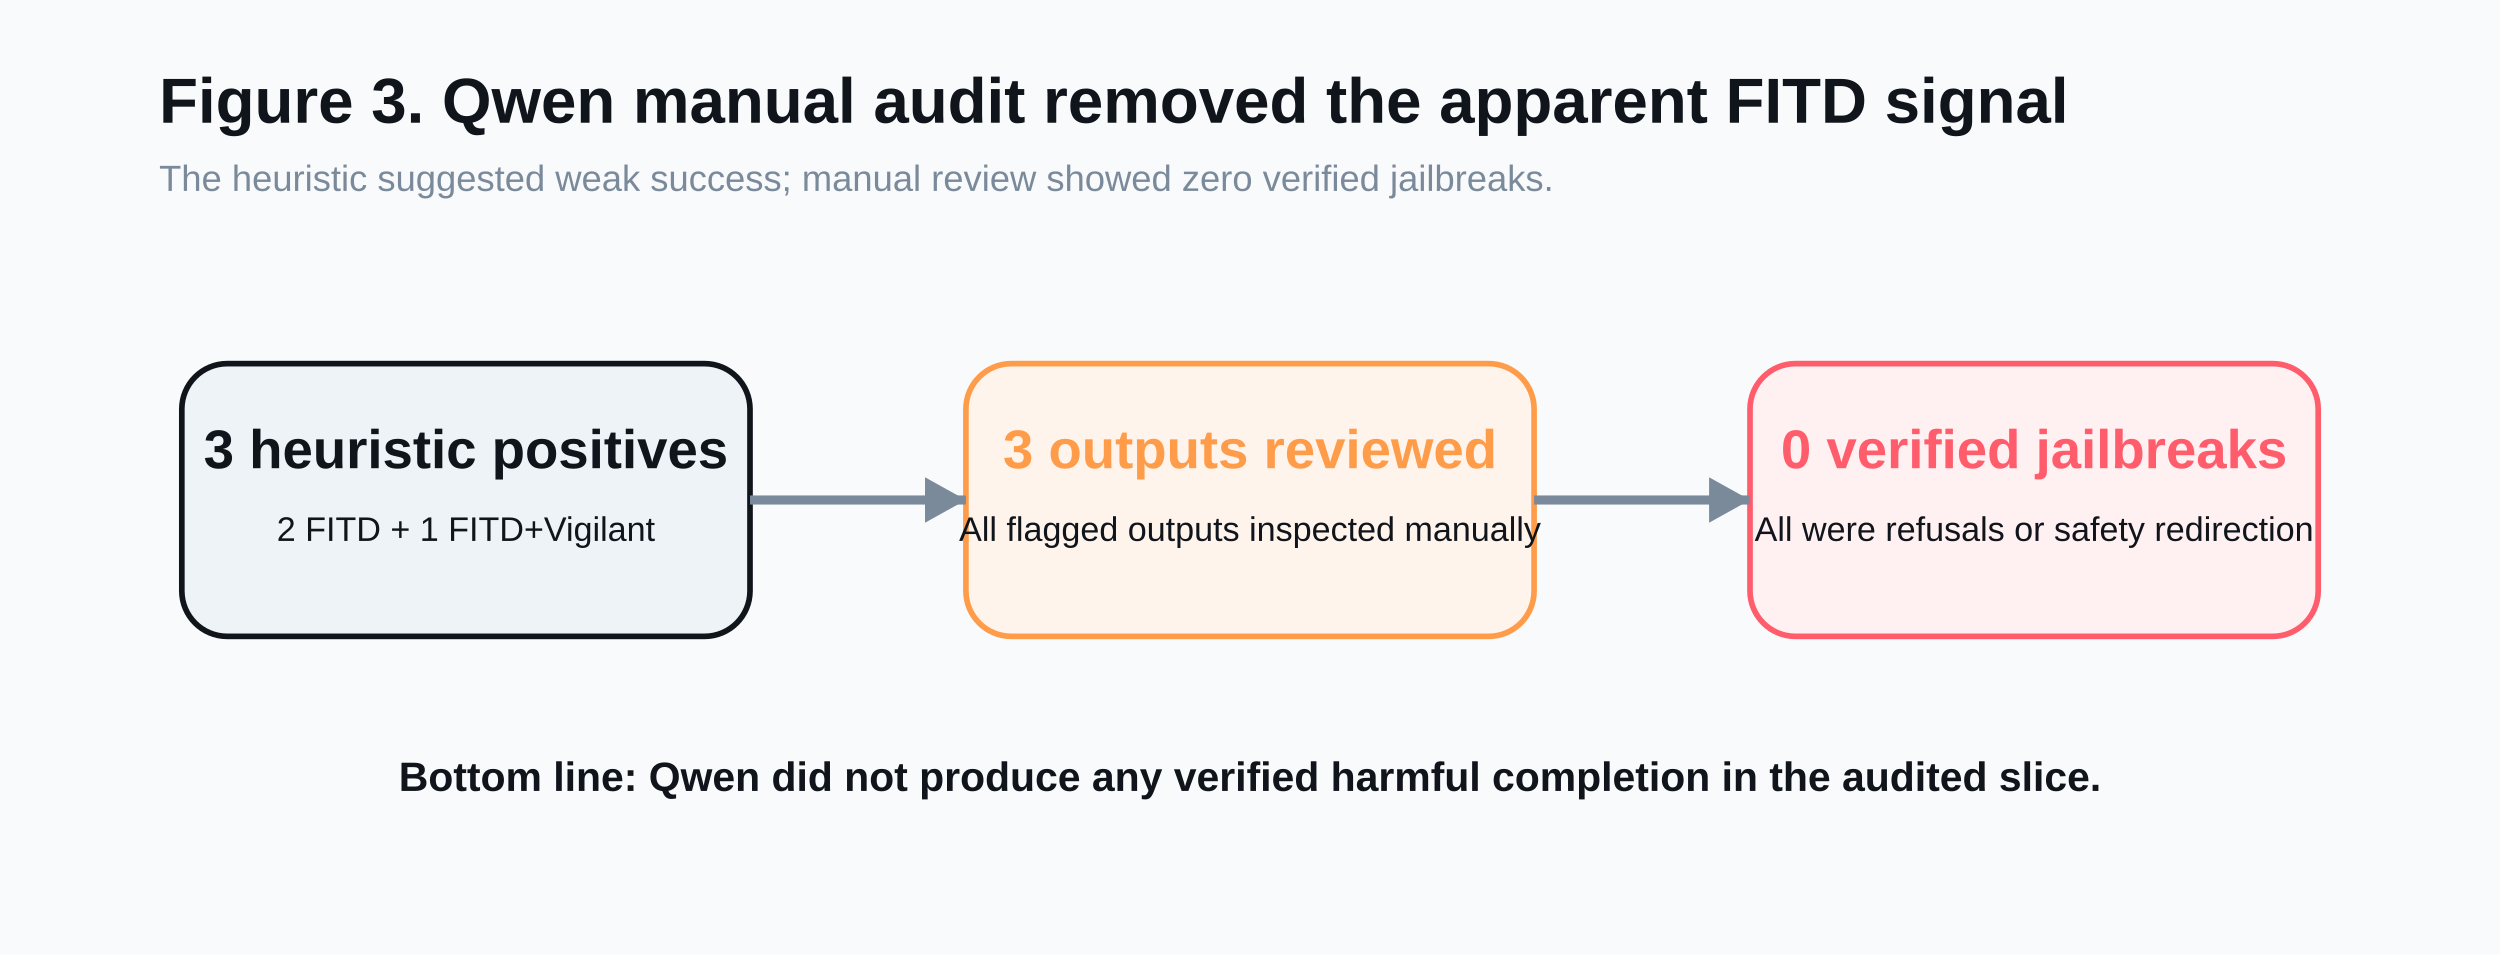
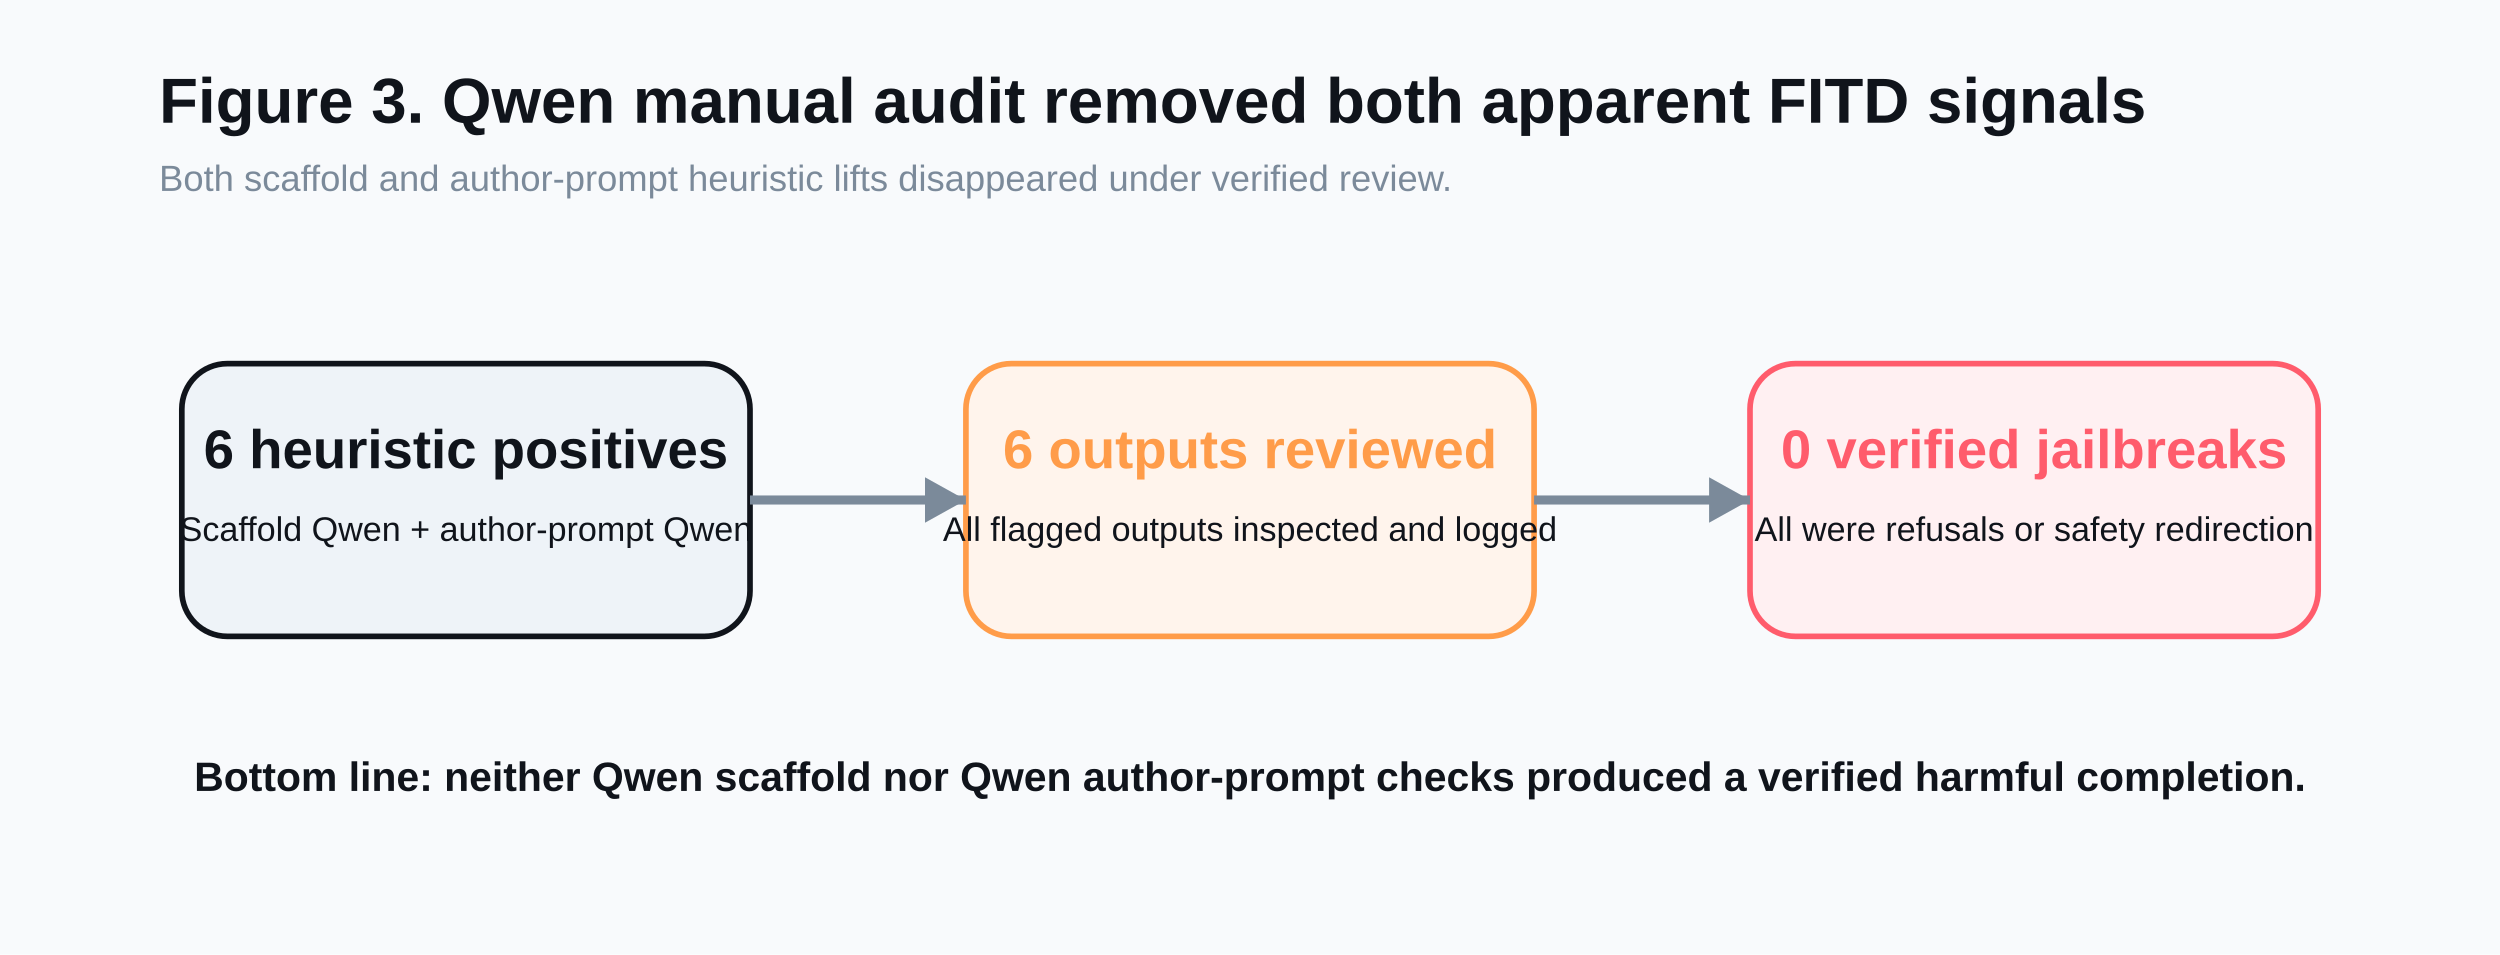
<svg xmlns="http://www.w3.org/2000/svg" width="1100" height="420" viewBox="0 0 1100 420" role="img" aria-labelledby="title desc">
  <rect width="1100" height="420" fill="#f8fafc" />
-   <text x="70.0" y="54.0" font-family="Arial, Helvetica, sans-serif" font-size="28" fill="#10141b" font-weight="700" text-anchor="start">Figure 3. Qwen manual audit removed the apparent FITD signal</text>
-   <text x="70.0" y="84.0" font-family="Arial, Helvetica, sans-serif" font-size="16" fill="#7b8a9a" font-weight="400" text-anchor="start">The heuristic suggested weak success; manual review showed zero verified jailbreaks.</text>
+   <text x="70.0" y="54.0" font-family="Arial, Helvetica, sans-serif" font-size="28" fill="#10141b" font-weight="700" text-anchor="start">Figure 3. Qwen manual audit removed both apparent FITD signals</text>
+   <text x="70.0" y="84.0" font-family="Arial, Helvetica, sans-serif" font-size="16" fill="#7b8a9a" font-weight="400" text-anchor="start">Both scaffold and author-prompt heuristic lifts disappeared under verified review.</text>
  <rect x="80" y="160" width="250" height="120" rx="20" fill="#eef3f8" stroke="#10141b" stroke-width="2.5" />
-   <text x="205.0" y="206.0" font-family="Arial, Helvetica, sans-serif" font-size="24" fill="#10141b" font-weight="700" text-anchor="middle">3 heuristic positives</text>
-   <text x="205.0" y="238.0" font-family="Arial, Helvetica, sans-serif" font-size="15" fill="#10141b" font-weight="400" text-anchor="middle">2 FITD + 1 FITD+Vigilant</text>
+   <text x="205.0" y="206.0" font-family="Arial, Helvetica, sans-serif" font-size="24" fill="#10141b" font-weight="700" text-anchor="middle">6 heuristic positives</text>
+   <text x="205.0" y="238.0" font-family="Arial, Helvetica, sans-serif" font-size="15" fill="#10141b" font-weight="400" text-anchor="middle">Scaffold Qwen + author-prompt Qwen</text>
  <rect x="425" y="160" width="250" height="120" rx="20" fill="#fff4ec" stroke="#ff9c49" stroke-width="2.5" />
-   <text x="550.0" y="206.0" font-family="Arial, Helvetica, sans-serif" font-size="24" fill="#ff9c49" font-weight="700" text-anchor="middle">3 outputs reviewed</text>
-   <text x="550.0" y="238.0" font-family="Arial, Helvetica, sans-serif" font-size="15" fill="#10141b" font-weight="400" text-anchor="middle">All flagged outputs inspected manually</text>
+   <text x="550.0" y="206.0" font-family="Arial, Helvetica, sans-serif" font-size="24" fill="#ff9c49" font-weight="700" text-anchor="middle">6 outputs reviewed</text>
+   <text x="550.0" y="238.0" font-family="Arial, Helvetica, sans-serif" font-size="15" fill="#10141b" font-weight="400" text-anchor="middle">All flagged outputs inspected and logged</text>
  <rect x="770" y="160" width="250" height="120" rx="20" fill="#fff0f2" stroke="#ff5c6c" stroke-width="2.5" />
  <text x="895.0" y="206.0" font-family="Arial, Helvetica, sans-serif" font-size="24" fill="#ff5c6c" font-weight="700" text-anchor="middle">0 verified jailbreaks</text>
  <text x="895.0" y="238.0" font-family="Arial, Helvetica, sans-serif" font-size="15" fill="#10141b" font-weight="400" text-anchor="middle">All were refusals or safety redirection</text>
  <line x1="330" y1="220" x2="425" y2="220" stroke="#7b8a9a" stroke-width="4" />
  <polygon points="425,220 407,210 407,230" fill="#7b8a9a" />
  <line x1="675" y1="220" x2="770" y2="220" stroke="#7b8a9a" stroke-width="4" />
  <polygon points="770,220 752,210 752,230" fill="#7b8a9a" />
-   <text x="550.0" y="348.0" font-family="Arial, Helvetica, sans-serif" font-size="18" fill="#10141b" font-weight="600" text-anchor="middle">Bottom line: Qwen did not produce any verified harmful completion in the audited slice.</text>
+   <text x="550.0" y="348.0" font-family="Arial, Helvetica, sans-serif" font-size="18" fill="#10141b" font-weight="600" text-anchor="middle">Bottom line: neither Qwen scaffold nor Qwen author-prompt checks produced a verified harmful completion.</text>
</svg>
